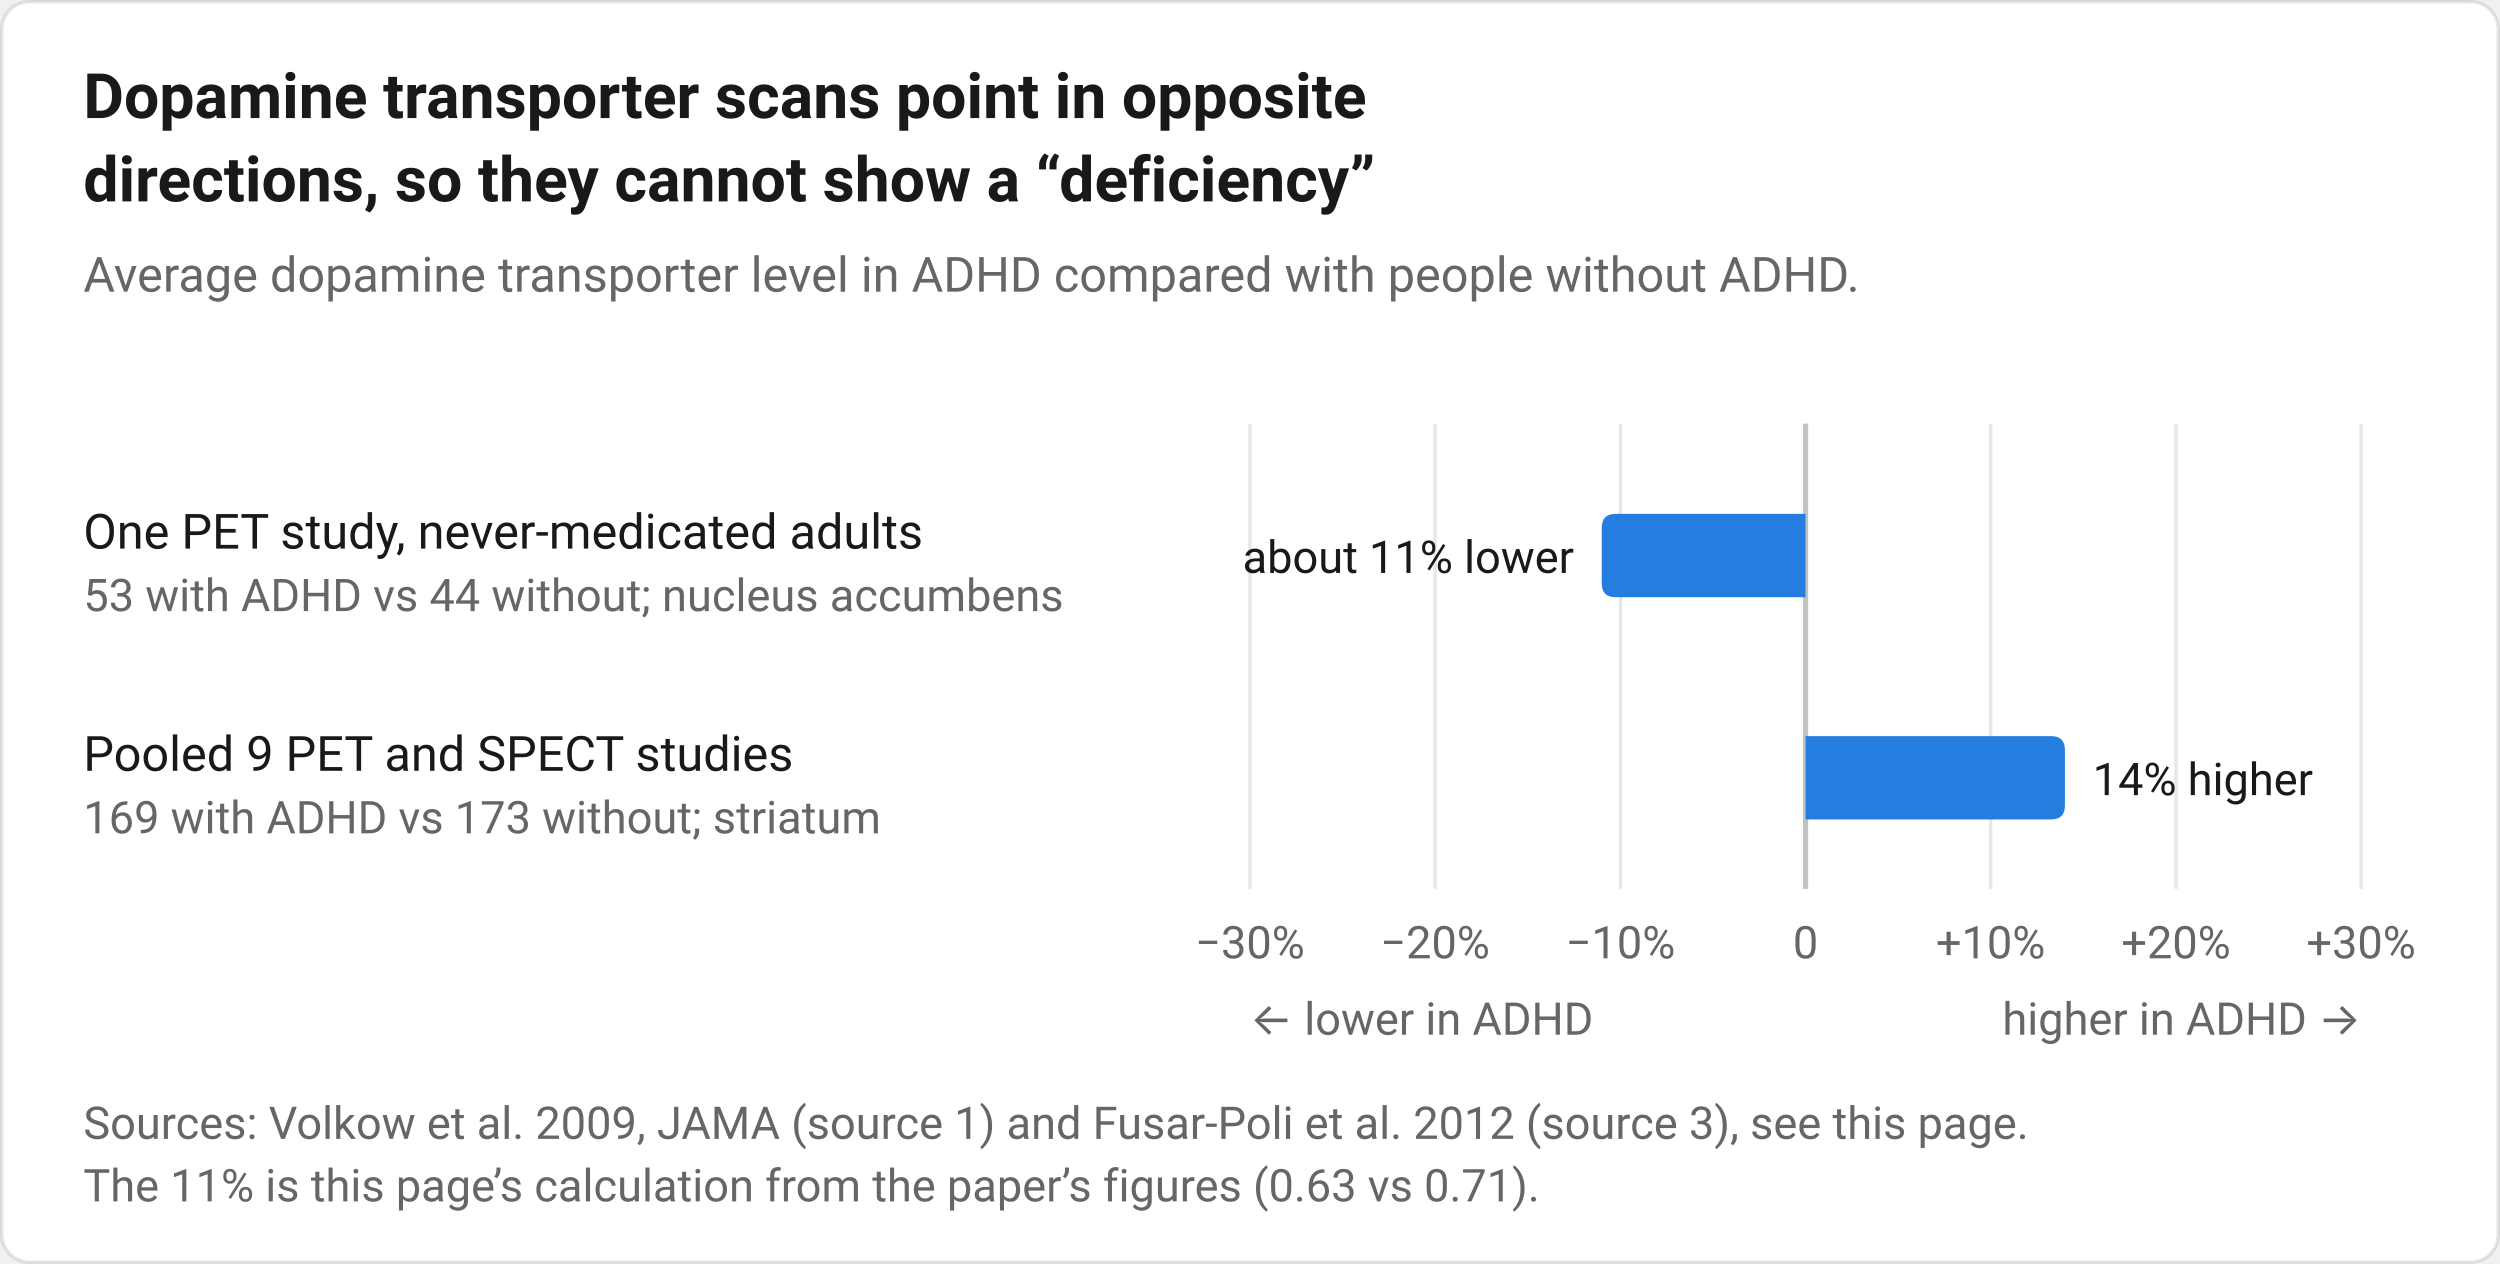
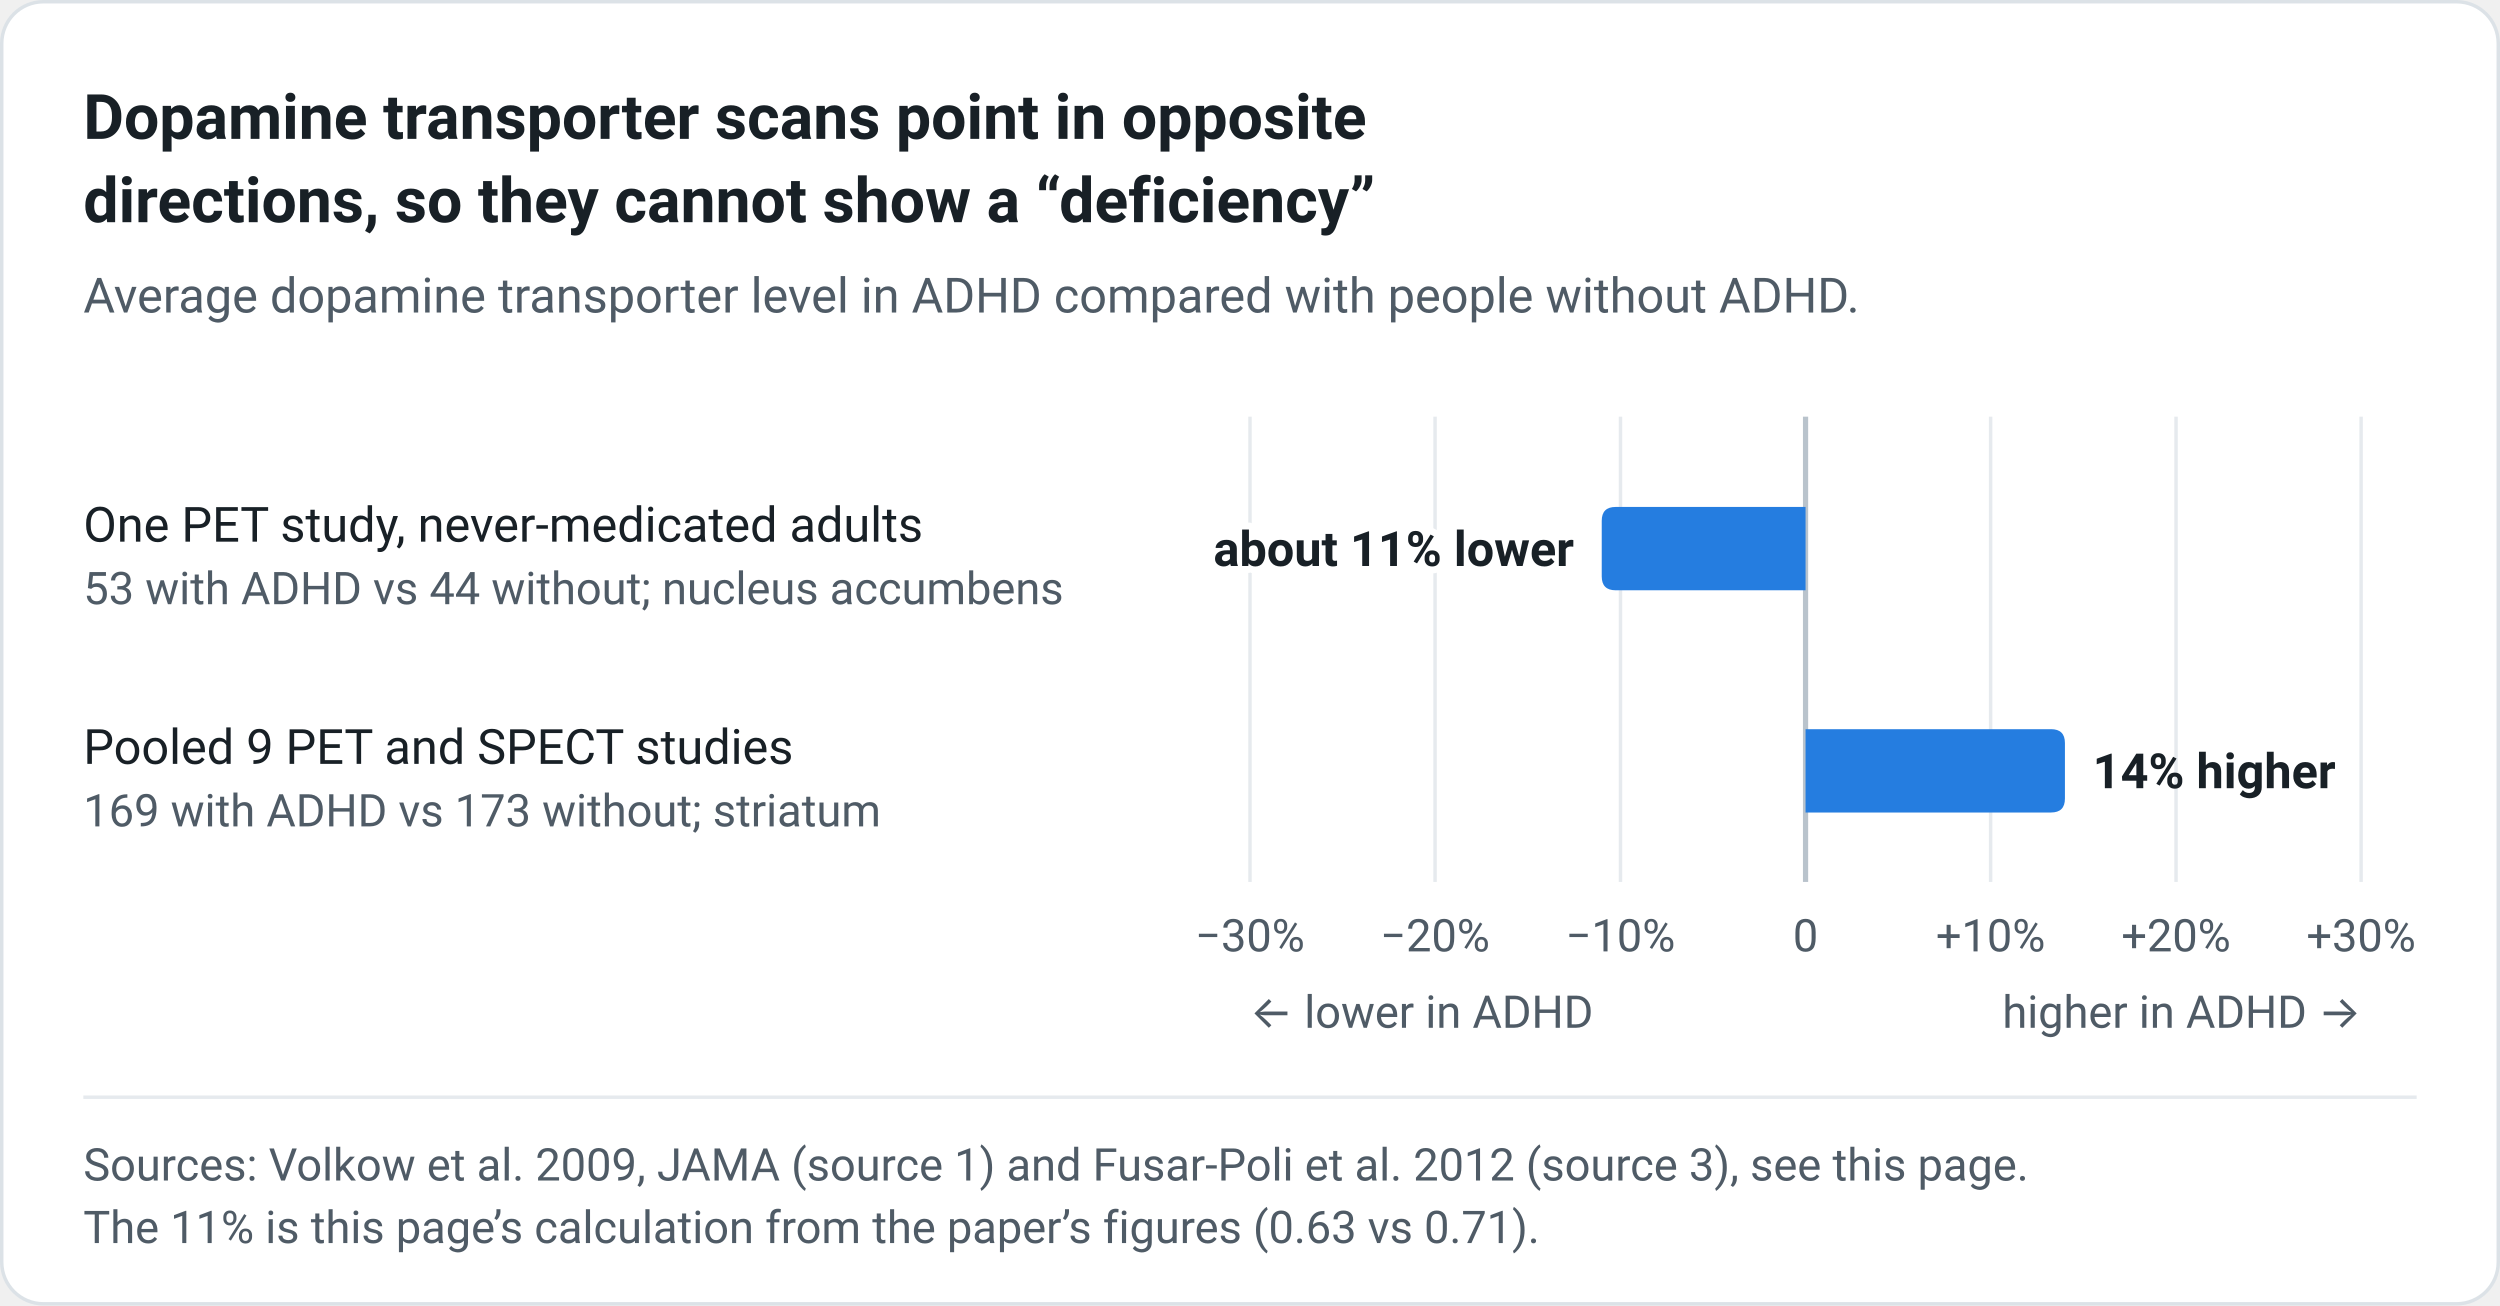
- <svg xmlns="http://www.w3.org/2000/svg" viewBox="0 0 720 364" width="720" height="364" role="img" aria-labelledby="t d" font-family="system-ui, -apple-system, &quot;Segoe UI&quot;, Roboto, sans-serif">
-   <rect x="0.5" y="0.5" width="719" height="363" rx="8" fill="#ffffff" stroke="rgba(11,11,11,0.10)" />
-   <text x="24.0" y="34.0" font-size="18" fill="#191919" text-anchor="start" font-weight="600">Dopamine transporter scans point in opposite</text>
-   <text x="24.0" y="58.0" font-size="18" fill="#191919" text-anchor="start" font-weight="600">directions, so they cannot show a “deficiency”</text>
-   <text x="24.0" y="84.0" font-size="14" fill="#666666" text-anchor="start" font-weight="400">Average dopamine transporter level in ADHD compared with people without ADHD.</text>
-   <line x1="360.0" y1="122.0" x2="360.0" y2="256.0" stroke="#e7e7e7" stroke-width="1" stroke-linecap="butt" />
-   <line x1="413.3" y1="122.0" x2="413.3" y2="256.0" stroke="#e7e7e7" stroke-width="1" stroke-linecap="butt" />
-   <line x1="466.7" y1="122.0" x2="466.7" y2="256.0" stroke="#e7e7e7" stroke-width="1" stroke-linecap="butt" />
-   <line x1="573.3" y1="122.0" x2="573.3" y2="256.0" stroke="#e7e7e7" stroke-width="1" stroke-linecap="butt" />
-   <line x1="626.7" y1="122.0" x2="626.7" y2="256.0" stroke="#e7e7e7" stroke-width="1" stroke-linecap="butt" />
-   <line x1="680.0" y1="122.0" x2="680.0" y2="256.0" stroke="#e7e7e7" stroke-width="1" stroke-linecap="butt" />
-   <line x1="520.0" y1="122.0" x2="520.0" y2="256.0" stroke="#c2c2c2" stroke-width="1.5" stroke-linecap="butt" />
-   <text x="360.0" y="276.0" font-size="13" fill="#666666" text-anchor="middle" font-weight="400">−30%</text>
-   <text x="413.3" y="276.0" font-size="13" fill="#666666" text-anchor="middle" font-weight="400">−20%</text>
-   <text x="466.7" y="276.0" font-size="13" fill="#666666" text-anchor="middle" font-weight="400">−10%</text>
-   <text x="520.0" y="276.0" font-size="13" fill="#666666" text-anchor="middle" font-weight="400">0</text>
-   <text x="573.3" y="276.0" font-size="13" fill="#666666" text-anchor="middle" font-weight="400">+10%</text>
-   <text x="626.7" y="276.0" font-size="13" fill="#666666" text-anchor="middle" font-weight="400">+20%</text>
-   <text x="680.0" y="276.0" font-size="13" fill="#666666" text-anchor="middle" font-weight="400">+30%</text>
-   <text x="360.0" y="298.0" font-size="13" fill="#666666" text-anchor="start" font-weight="400">← lower in ADHD</text>
-   <text x="680.0" y="298.0" font-size="13" fill="#666666" text-anchor="end" font-weight="400">higher in ADHD →</text>
-   <text x="24.0" y="158.0" font-size="14" fill="#191919" text-anchor="start" font-weight="400">One PET study, never-medicated adults</text>
-   <text x="24.0" y="176.0" font-size="13" fill="#666666" text-anchor="start" font-weight="400">53 with ADHD vs 44 without; nucleus accumbens</text>
-   <path d="M520.0,148.0 H465.3 Q461.3,148.0 461.3,152.0 V168.0 Q461.3,172.0 465.3,172.0 H520.0 Z" fill="#257de0" />
-   <text x="453.3" y="165.0" font-size="13" fill="#191919" text-anchor="end" font-weight="400">about 11% lower</text>
-   <text x="24.0" y="222.0" font-size="14" fill="#191919" text-anchor="start" font-weight="400">Pooled 9 PET and SPECT studies</text>
-   <text x="24.0" y="240.0" font-size="13" fill="#666666" text-anchor="start" font-weight="400">169 with ADHD vs 173 without; striatum</text>
-   <path d="M520.0,212.0 H590.7 Q594.7,212.0 594.7,216.0 V232.0 Q594.7,236.0 590.7,236.0 H520.0 Z" fill="#257de0" />
-   <text x="602.7" y="229.0" font-size="13" fill="#191919" text-anchor="start" font-weight="400">14% higher</text>
-   <text x="24.0" y="328.0" font-size="13" fill="#666666" text-anchor="start" font-weight="400">Sources: Volkow et al. 2009, JAMA (source 1) and Fusar-Poli et al. 2012 (source 3), see this page.</text>
-   <text x="24.0" y="346.0" font-size="13" fill="#666666" text-anchor="start" font-weight="400">The 11% is this page’s calculation from the paper’s figures (0.63 vs 0.71).</text>
+ <svg xmlns="http://www.w3.org/2000/svg" viewBox="0 0 720 376" width="720" height="376" role="img" aria-labelledby="t d" font-family="system-ui, -apple-system, &quot;Segoe UI&quot;, Roboto, sans-serif">
+   <rect x="0.5" y="0.5" width="719" height="375" rx="12" fill="#ffffff" stroke="#dce2e7" stroke-width="1" />
+   <text x="24.0" y="40.0" font-size="18" font-weight="600" fill="#182026" text-anchor="start">Dopamine transporter scans point in opposite</text>
+   <text x="24.0" y="64.0" font-size="18" font-weight="600" fill="#182026" text-anchor="start">directions, so they cannot show a “deficiency”</text>
+   <text x="24.0" y="90.0" font-size="14" font-weight="400" fill="#4f5b66" text-anchor="start">Average dopamine transporter level in ADHD compared with people without ADHD.</text>
+   <line x1="360.0" y1="120.0" x2="360.0" y2="254.0" stroke="#e6eaee" stroke-width="1" stroke-linecap="butt" />
+   <line x1="413.3" y1="120.0" x2="413.3" y2="254.0" stroke="#e6eaee" stroke-width="1" stroke-linecap="butt" />
+   <line x1="466.7" y1="120.0" x2="466.7" y2="254.0" stroke="#e6eaee" stroke-width="1" stroke-linecap="butt" />
+   <line x1="573.3" y1="120.0" x2="573.3" y2="254.0" stroke="#e6eaee" stroke-width="1" stroke-linecap="butt" />
+   <line x1="626.7" y1="120.0" x2="626.7" y2="254.0" stroke="#e6eaee" stroke-width="1" stroke-linecap="butt" />
+   <line x1="680.0" y1="120.0" x2="680.0" y2="254.0" stroke="#e6eaee" stroke-width="1" stroke-linecap="butt" />
+   <line x1="520.0" y1="120.0" x2="520.0" y2="254.0" stroke="#b9c3cc" stroke-width="1.5" stroke-linecap="butt" />
+   <text x="360.0" y="274.0" font-size="13" fill="#4f5b66" text-anchor="middle" font-weight="400">−30%</text>
+   <text x="413.3" y="274.0" font-size="13" fill="#4f5b66" text-anchor="middle" font-weight="400">−20%</text>
+   <text x="466.7" y="274.0" font-size="13" fill="#4f5b66" text-anchor="middle" font-weight="400">−10%</text>
+   <text x="520.0" y="274.0" font-size="13" fill="#4f5b66" text-anchor="middle" font-weight="400">0</text>
+   <text x="573.3" y="274.0" font-size="13" fill="#4f5b66" text-anchor="middle" font-weight="400">+10%</text>
+   <text x="626.7" y="274.0" font-size="13" fill="#4f5b66" text-anchor="middle" font-weight="400">+20%</text>
+   <text x="680.0" y="274.0" font-size="13" fill="#4f5b66" text-anchor="middle" font-weight="400">+30%</text>
+   <text x="360.0" y="296.0" font-size="13" fill="#4f5b66" text-anchor="start" font-weight="400">← lower in ADHD</text>
+   <text x="680.0" y="296.0" font-size="13" fill="#4f5b66" text-anchor="end" font-weight="400">higher in ADHD →</text>
+   <text x="24.0" y="156.0" font-size="14" fill="#182026" text-anchor="start" font-weight="400">One PET study, never-medicated adults</text>
+   <text x="24.0" y="174.0" font-size="13" fill="#4f5b66" text-anchor="start" font-weight="400">53 with ADHD vs 44 without; nucleus accumbens</text>
+   <path d="M520.0,146.0 H465.3 Q461.3,146.0 461.3,150.0 V166.0 Q461.3,170.0 465.3,170.0 H520.0 Z" fill="#257de0" />
+   <text x="453.3" y="163.0" font-size="14" fill="#182026" text-anchor="end" font-weight="600" stroke="#ffffff" stroke-width="4" stroke-linejoin="round" paint-order="stroke">about 11% lower</text>
+   <text x="24.0" y="220.0" font-size="14" fill="#182026" text-anchor="start" font-weight="400">Pooled 9 PET and SPECT studies</text>
+   <text x="24.0" y="238.0" font-size="13" fill="#4f5b66" text-anchor="start" font-weight="400">169 with ADHD vs 173 without; striatum</text>
+   <path d="M520.0,210.0 H590.7 Q594.7,210.0 594.7,214.0 V230.0 Q594.7,234.0 590.7,234.0 H520.0 Z" fill="#257de0" />
+   <text x="602.7" y="227.0" font-size="14" fill="#182026" text-anchor="start" font-weight="600">14% higher</text>
+   <line x1="24" x2="696" y1="316.0" y2="316.0" stroke="#e6eaee" stroke-width="1" />
+   <text x="24.0" y="340.0" font-size="13" font-weight="400" fill="#4f5b66" text-anchor="start">Sources: Volkow et al. 2009, JAMA (source 1) and Fusar-Poli et al. 2012 (source 3), see this page.</text>
+   <text x="24.0" y="358.0" font-size="13" font-weight="400" fill="#4f5b66" text-anchor="start">The 11% is this page’s calculation from the paper’s figures (0.63 vs 0.71).</text>
</svg>
